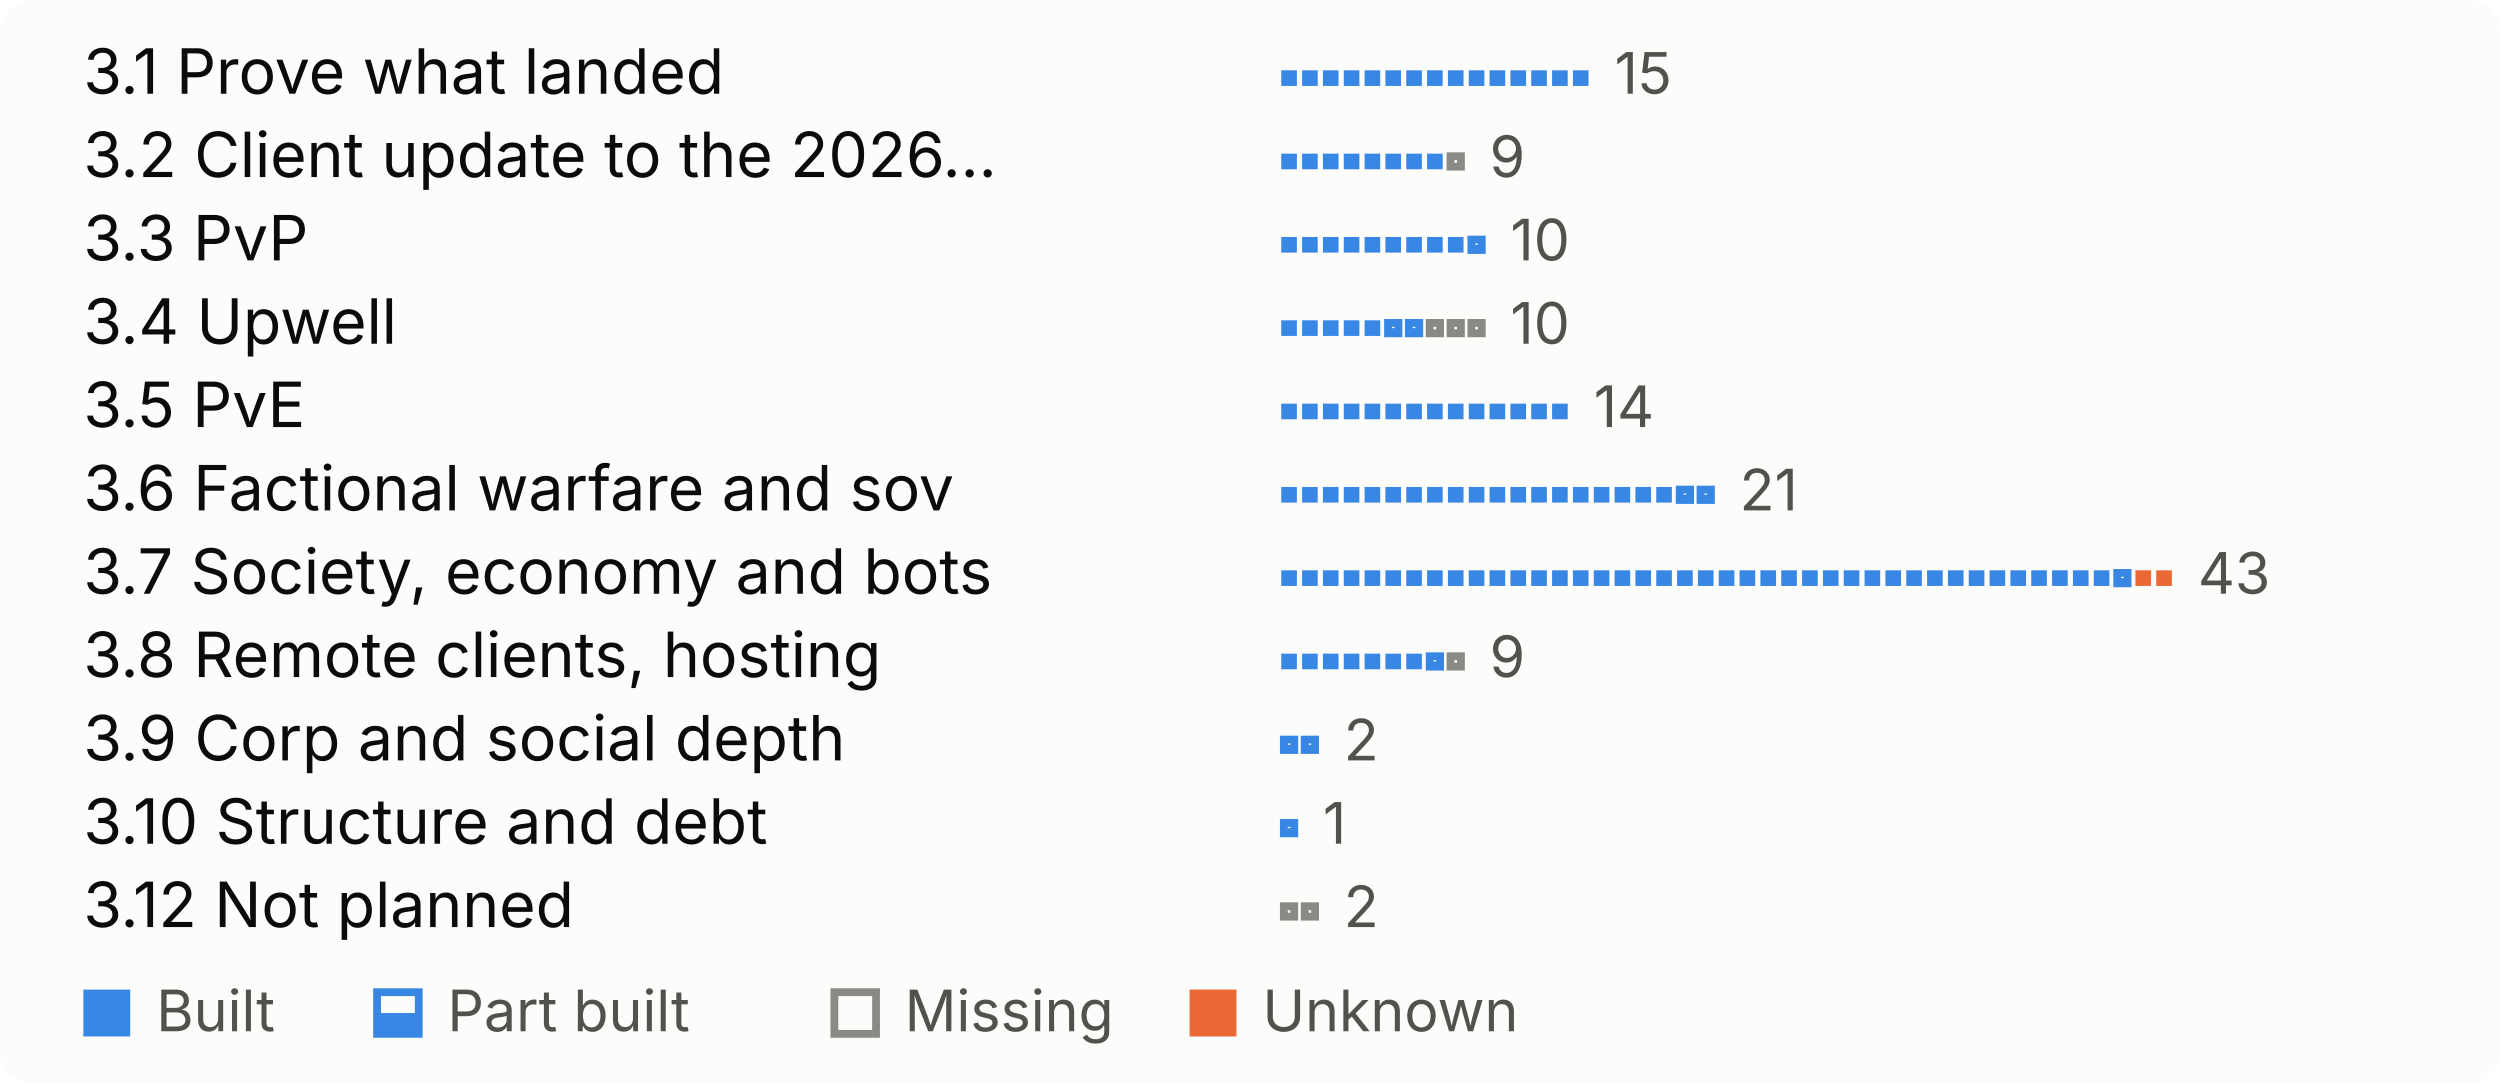
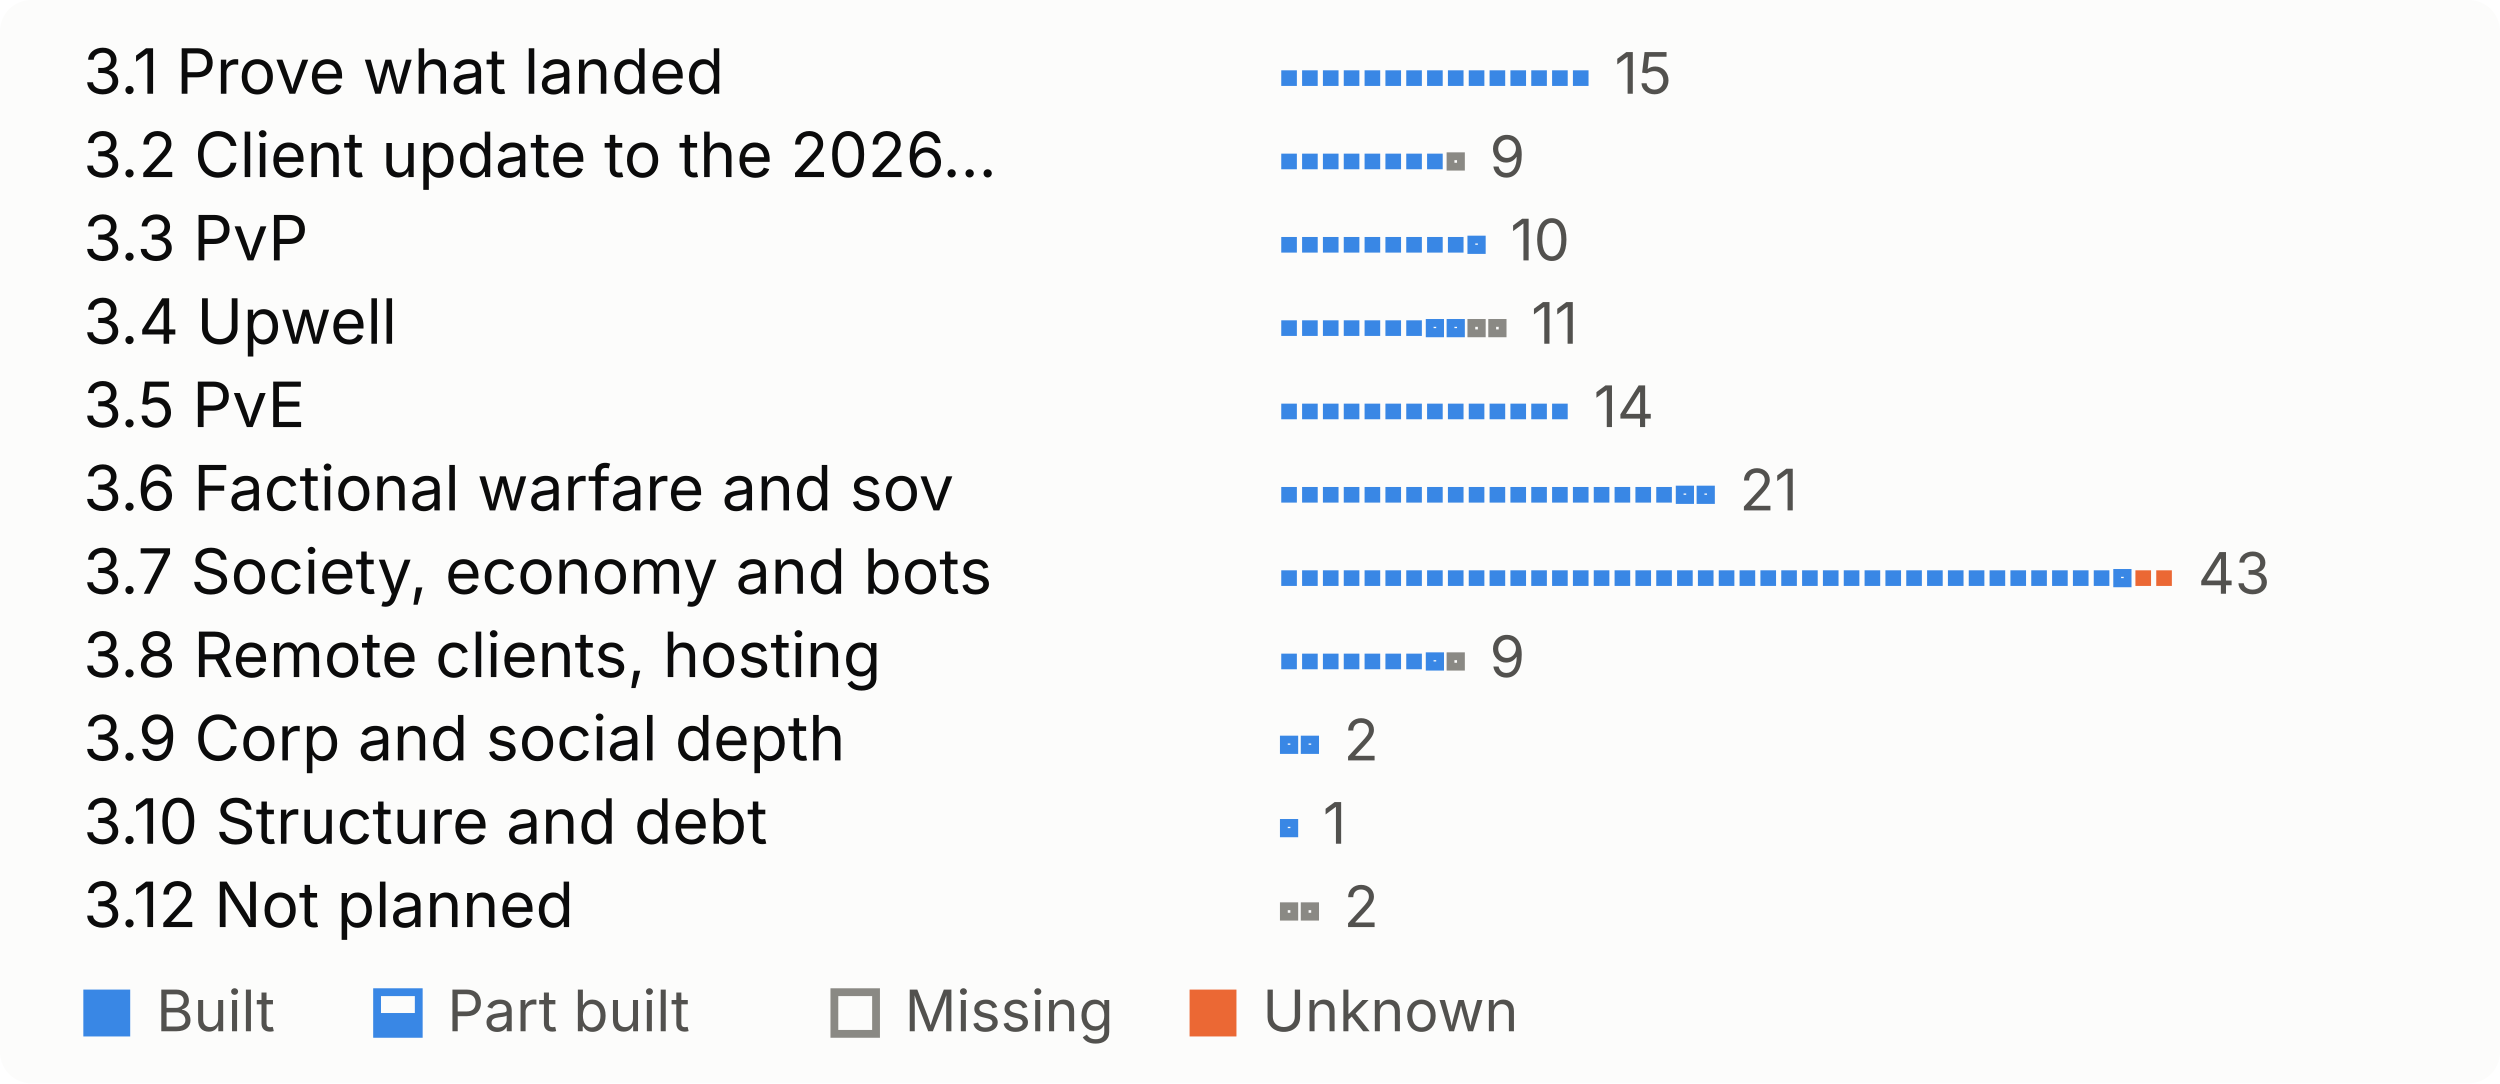
<svg xmlns="http://www.w3.org/2000/svg" width="480" height="208" viewBox="0 0 480 208" role="img" aria-label="What is left, by theme, one mark per open feature">
  <style>
.bg{fill:#fcfcfb}.t{fill:#0b0b0b}.s{fill:#52514e}.rule{fill:#e1e0d9}
.proved{fill:#184f95}.built{fill:#3987e5}.unknown{fill:#eb6834}
.part-o{fill:none;stroke:#3987e5;stroke-width:1.5}.part-f{fill:#3987e5}
.missing{fill:none;stroke:#8a8984;stroke-width:1.5}
.pass{fill:#184f95}.fail{fill:#eb6834}.none{fill:none;stroke:#8a8984;stroke-width:1.5}
@media (prefers-color-scheme:dark){
.bg{fill:#1a1a19}.t{fill:#f0efec}.s{fill:#c3c2b7}.rule{fill:#383835}
.proved{fill:#86b6ef}.built{fill:#3987e5}.unknown{fill:#d95926}
.part-o{stroke:#3987e5}.part-f{fill:#3987e5}
.missing{stroke:#8d8c85}
.pass{fill:#86b6ef}.fail{fill:#d95926}.none{stroke:#8d8c85}
}
text{font-family:system-ui,-apple-system,"Segoe UI",sans-serif;font-size:12px}
.big{font-size:26px;font-weight:600}.b{font-weight:600}.xs{font-size:11px}
</style>
  <rect width="480" height="208" rx="6" class="bg" />
  <text x="16.0" y="18.0" class="t">3.1 Prove what landed</text>
  <rect x="246.0" y="13.5" width="3" height="3" class="built" />
  <rect x="250.0" y="13.5" width="3" height="3" class="built" />
  <rect x="254.0" y="13.5" width="3" height="3" class="built" />
  <rect x="258.0" y="13.5" width="3" height="3" class="built" />
  <rect x="262.0" y="13.5" width="3" height="3" class="built" />
  <rect x="266.0" y="13.5" width="3" height="3" class="built" />
  <rect x="270.0" y="13.5" width="3" height="3" class="built" />
  <rect x="274.0" y="13.5" width="3" height="3" class="built" />
  <rect x="278.0" y="13.5" width="3" height="3" class="built" />
  <rect x="282.0" y="13.5" width="3" height="3" class="built" />
  <rect x="286.0" y="13.5" width="3" height="3" class="built" />
  <rect x="290.0" y="13.5" width="3" height="3" class="built" />
  <rect x="294.0" y="13.5" width="3" height="3" class="built" />
  <rect x="298.0" y="13.5" width="3" height="3" class="built" />
  <rect x="302.0" y="13.5" width="3" height="3" class="built" />
  <text x="310.0" y="18.0" class="s xs">15</text>
  <text x="16.0" y="34.0" class="t">3.2 Client update to the 2026…</text>
  <rect x="246.0" y="29.5" width="3" height="3" class="built" />
  <rect x="250.0" y="29.5" width="3" height="3" class="built" />
  <rect x="254.0" y="29.5" width="3" height="3" class="built" />
  <rect x="258.0" y="29.5" width="3" height="3" class="built" />
  <rect x="262.0" y="29.5" width="3" height="3" class="built" />
  <rect x="266.0" y="29.5" width="3" height="3" class="built" />
  <rect x="270.0" y="29.5" width="3" height="3" class="built" />
  <rect x="274.0" y="29.5" width="3" height="3" class="built" />
  <rect x="278.5" y="30.0" width="2" height="2" fill="none" class="missing" />
  <text x="286.0" y="34.0" class="s xs">9</text>
  <text x="16.0" y="50.0" class="t">3.3 PvP</text>
  <rect x="246.0" y="45.5" width="3" height="3" class="built" />
  <rect x="250.0" y="45.5" width="3" height="3" class="built" />
  <rect x="254.0" y="45.5" width="3" height="3" class="built" />
  <rect x="258.0" y="45.5" width="3" height="3" class="built" />
  <rect x="262.0" y="45.5" width="3" height="3" class="built" />
  <rect x="266.0" y="45.5" width="3" height="3" class="built" />
  <rect x="270.0" y="45.5" width="3" height="3" class="built" />
  <rect x="274.0" y="45.5" width="3" height="3" class="built" />
  <rect x="278.0" y="45.5" width="3" height="3" class="built" />
  <rect x="282.5" y="46.0" width="2" height="2" fill="none" class="part-o" />
  <rect x="282.0" y="47.0" width="3" height="1.5" class="part-f" />
  <text x="290.0" y="50.0" class="s xs">10</text>
  <text x="16.0" y="66.0" class="t">3.4 Upwell</text>
  <rect x="246.0" y="61.5" width="3" height="3" class="built" />
  <rect x="250.0" y="61.5" width="3" height="3" class="built" />
  <rect x="254.0" y="61.5" width="3" height="3" class="built" />
  <rect x="258.0" y="61.5" width="3" height="3" class="built" />
  <rect x="262.0" y="61.5" width="3" height="3" class="built" />
-   <rect x="266.5" y="62.0" width="2" height="2" fill="none" class="part-o" />
-   <rect x="266.0" y="63.0" width="3" height="1.5" class="part-f" />
-   <rect x="270.5" y="62.0" width="2" height="2" fill="none" class="part-o" />
-   <rect x="270.0" y="63.0" width="3" height="1.5" class="part-f" />
-   <rect x="274.5" y="62.0" width="2" height="2" fill="none" class="missing" />
-   <rect x="278.5" y="62.0" width="2" height="2" fill="none" class="missing" />
+   <rect x="266.0" y="61.5" width="3" height="3" class="built" />
+   <rect x="270.0" y="61.5" width="3" height="3" class="built" />
+   <rect x="274.5" y="62.0" width="2" height="2" fill="none" class="part-o" />
+   <rect x="274.0" y="63.0" width="3" height="1.5" class="part-f" />
+   <rect x="278.5" y="62.0" width="2" height="2" fill="none" class="part-o" />
+   <rect x="278.0" y="63.0" width="3" height="1.5" class="part-f" />
  <rect x="282.5" y="62.0" width="2" height="2" fill="none" class="missing" />
-   <text x="290.0" y="66.0" class="s xs">10</text>
+   <rect x="286.5" y="62.0" width="2" height="2" fill="none" class="missing" />
+   <text x="294.0" y="66.0" class="s xs">11</text>
  <text x="16.0" y="82.0" class="t">3.5 PvE</text>
  <rect x="246.0" y="77.5" width="3" height="3" class="built" />
  <rect x="250.0" y="77.5" width="3" height="3" class="built" />
  <rect x="254.0" y="77.5" width="3" height="3" class="built" />
  <rect x="258.0" y="77.5" width="3" height="3" class="built" />
  <rect x="262.0" y="77.5" width="3" height="3" class="built" />
  <rect x="266.0" y="77.5" width="3" height="3" class="built" />
  <rect x="270.0" y="77.5" width="3" height="3" class="built" />
  <rect x="274.0" y="77.5" width="3" height="3" class="built" />
  <rect x="278.0" y="77.5" width="3" height="3" class="built" />
  <rect x="282.0" y="77.5" width="3" height="3" class="built" />
  <rect x="286.0" y="77.5" width="3" height="3" class="built" />
  <rect x="290.0" y="77.5" width="3" height="3" class="built" />
  <rect x="294.0" y="77.5" width="3" height="3" class="built" />
  <rect x="298.0" y="77.5" width="3" height="3" class="built" />
  <text x="306.0" y="82.0" class="s xs">14</text>
  <text x="16.0" y="98.0" class="t">3.6 Factional warfare and sov</text>
  <rect x="246.0" y="93.5" width="3" height="3" class="built" />
  <rect x="250.0" y="93.5" width="3" height="3" class="built" />
  <rect x="254.0" y="93.5" width="3" height="3" class="built" />
  <rect x="258.0" y="93.5" width="3" height="3" class="built" />
  <rect x="262.0" y="93.5" width="3" height="3" class="built" />
  <rect x="266.0" y="93.5" width="3" height="3" class="built" />
  <rect x="270.0" y="93.5" width="3" height="3" class="built" />
  <rect x="274.0" y="93.5" width="3" height="3" class="built" />
  <rect x="278.0" y="93.5" width="3" height="3" class="built" />
  <rect x="282.0" y="93.5" width="3" height="3" class="built" />
  <rect x="286.0" y="93.5" width="3" height="3" class="built" />
  <rect x="290.0" y="93.5" width="3" height="3" class="built" />
  <rect x="294.0" y="93.5" width="3" height="3" class="built" />
  <rect x="298.0" y="93.5" width="3" height="3" class="built" />
  <rect x="302.0" y="93.5" width="3" height="3" class="built" />
  <rect x="306.0" y="93.5" width="3" height="3" class="built" />
  <rect x="310.0" y="93.5" width="3" height="3" class="built" />
  <rect x="314.0" y="93.5" width="3" height="3" class="built" />
  <rect x="318.0" y="93.5" width="3" height="3" class="built" />
  <rect x="322.5" y="94.0" width="2" height="2" fill="none" class="part-o" />
  <rect x="322.0" y="95.0" width="3" height="1.5" class="part-f" />
  <rect x="326.5" y="94.0" width="2" height="2" fill="none" class="part-o" />
  <rect x="326.0" y="95.0" width="3" height="1.5" class="part-f" />
  <text x="334.0" y="98.0" class="s xs">21</text>
  <text x="16.0" y="114.0" class="t">3.7 Society, economy and bots</text>
  <rect x="246.0" y="109.5" width="3" height="3" class="built" />
  <rect x="250.0" y="109.5" width="3" height="3" class="built" />
  <rect x="254.0" y="109.5" width="3" height="3" class="built" />
  <rect x="258.0" y="109.5" width="3" height="3" class="built" />
  <rect x="262.0" y="109.5" width="3" height="3" class="built" />
  <rect x="266.0" y="109.5" width="3" height="3" class="built" />
  <rect x="270.0" y="109.5" width="3" height="3" class="built" />
  <rect x="274.0" y="109.5" width="3" height="3" class="built" />
  <rect x="278.0" y="109.5" width="3" height="3" class="built" />
  <rect x="282.0" y="109.5" width="3" height="3" class="built" />
  <rect x="286.0" y="109.5" width="3" height="3" class="built" />
  <rect x="290.0" y="109.5" width="3" height="3" class="built" />
  <rect x="294.0" y="109.5" width="3" height="3" class="built" />
  <rect x="298.0" y="109.5" width="3" height="3" class="built" />
  <rect x="302.0" y="109.5" width="3" height="3" class="built" />
  <rect x="306.0" y="109.5" width="3" height="3" class="built" />
  <rect x="310.0" y="109.5" width="3" height="3" class="built" />
  <rect x="314.0" y="109.5" width="3" height="3" class="built" />
  <rect x="318.0" y="109.5" width="3" height="3" class="built" />
  <rect x="322.0" y="109.5" width="3" height="3" class="built" />
  <rect x="326.0" y="109.5" width="3" height="3" class="built" />
  <rect x="330.0" y="109.5" width="3" height="3" class="built" />
  <rect x="334.0" y="109.5" width="3" height="3" class="built" />
  <rect x="338.0" y="109.5" width="3" height="3" class="built" />
  <rect x="342.0" y="109.5" width="3" height="3" class="built" />
  <rect x="346.0" y="109.5" width="3" height="3" class="built" />
  <rect x="350.0" y="109.5" width="3" height="3" class="built" />
  <rect x="354.0" y="109.5" width="3" height="3" class="built" />
  <rect x="358.0" y="109.5" width="3" height="3" class="built" />
  <rect x="362.0" y="109.5" width="3" height="3" class="built" />
  <rect x="366.0" y="109.5" width="3" height="3" class="built" />
  <rect x="370.0" y="109.5" width="3" height="3" class="built" />
  <rect x="374.0" y="109.5" width="3" height="3" class="built" />
  <rect x="378.0" y="109.5" width="3" height="3" class="built" />
  <rect x="382.0" y="109.5" width="3" height="3" class="built" />
  <rect x="386.0" y="109.5" width="3" height="3" class="built" />
  <rect x="390.0" y="109.5" width="3" height="3" class="built" />
  <rect x="394.0" y="109.5" width="3" height="3" class="built" />
  <rect x="398.0" y="109.5" width="3" height="3" class="built" />
  <rect x="402.0" y="109.5" width="3" height="3" class="built" />
  <rect x="406.5" y="110.0" width="2" height="2" fill="none" class="part-o" />
  <rect x="406.0" y="111.0" width="3" height="1.5" class="part-f" />
  <rect x="410.0" y="109.5" width="3" height="3" class="unknown" />
  <rect x="414.0" y="109.5" width="3" height="3" class="unknown" />
  <text x="422.0" y="114.0" class="s xs">43</text>
  <text x="16.0" y="130.0" class="t">3.8 Remote clients, hosting</text>
  <rect x="246.0" y="125.5" width="3" height="3" class="built" />
  <rect x="250.0" y="125.5" width="3" height="3" class="built" />
  <rect x="254.0" y="125.5" width="3" height="3" class="built" />
  <rect x="258.0" y="125.5" width="3" height="3" class="built" />
  <rect x="262.0" y="125.5" width="3" height="3" class="built" />
  <rect x="266.0" y="125.5" width="3" height="3" class="built" />
  <rect x="270.0" y="125.5" width="3" height="3" class="built" />
  <rect x="274.5" y="126.0" width="2" height="2" fill="none" class="part-o" />
  <rect x="274.0" y="127.0" width="3" height="1.5" class="part-f" />
  <rect x="278.5" y="126.0" width="2" height="2" fill="none" class="missing" />
  <text x="286.0" y="130.0" class="s xs">9</text>
  <text x="16.0" y="146.0" class="t">3.9 Corp and social depth</text>
  <rect x="246.5" y="142.0" width="2" height="2" fill="none" class="part-o" />
  <rect x="246.0" y="143.0" width="3" height="1.5" class="part-f" />
  <rect x="250.5" y="142.0" width="2" height="2" fill="none" class="part-o" />
  <rect x="250.0" y="143.0" width="3" height="1.5" class="part-f" />
  <text x="258.0" y="146.0" class="s xs">2</text>
  <text x="16.0" y="162.0" class="t">3.10 Structure and debt</text>
  <rect x="246.5" y="158.0" width="2" height="2" fill="none" class="part-o" />
  <rect x="246.0" y="159.0" width="3" height="1.5" class="part-f" />
  <text x="254.0" y="162.0" class="s xs">1</text>
  <text x="16.0" y="178.0" class="t">3.12 Not planned</text>
  <rect x="246.5" y="174.0" width="2" height="2" fill="none" class="missing" />
  <rect x="250.5" y="174.0" width="2" height="2" fill="none" class="missing" />
  <text x="258.0" y="178.0" class="s xs">2</text>
  <rect x="16.0" y="190.0" width="9" height="9" class="built" />
  <text x="30.0" y="198.0" class="s xs">Built</text>
  <rect x="72.4" y="190.5" width="8" height="8" fill="none" class="part-o" />
  <rect x="71.9" y="194.5" width="9" height="4.5" class="part-f" />
  <text x="85.9" y="198.0" class="s xs">Part built</text>
  <rect x="160.2" y="190.5" width="8" height="8" fill="none" class="missing" />
  <text x="173.7" y="198.0" class="s xs">Missing</text>
  <rect x="228.4" y="190.0" width="9" height="9" class="unknown" />
  <text x="242.4" y="198.0" class="s xs">Unknown</text>
</svg>
